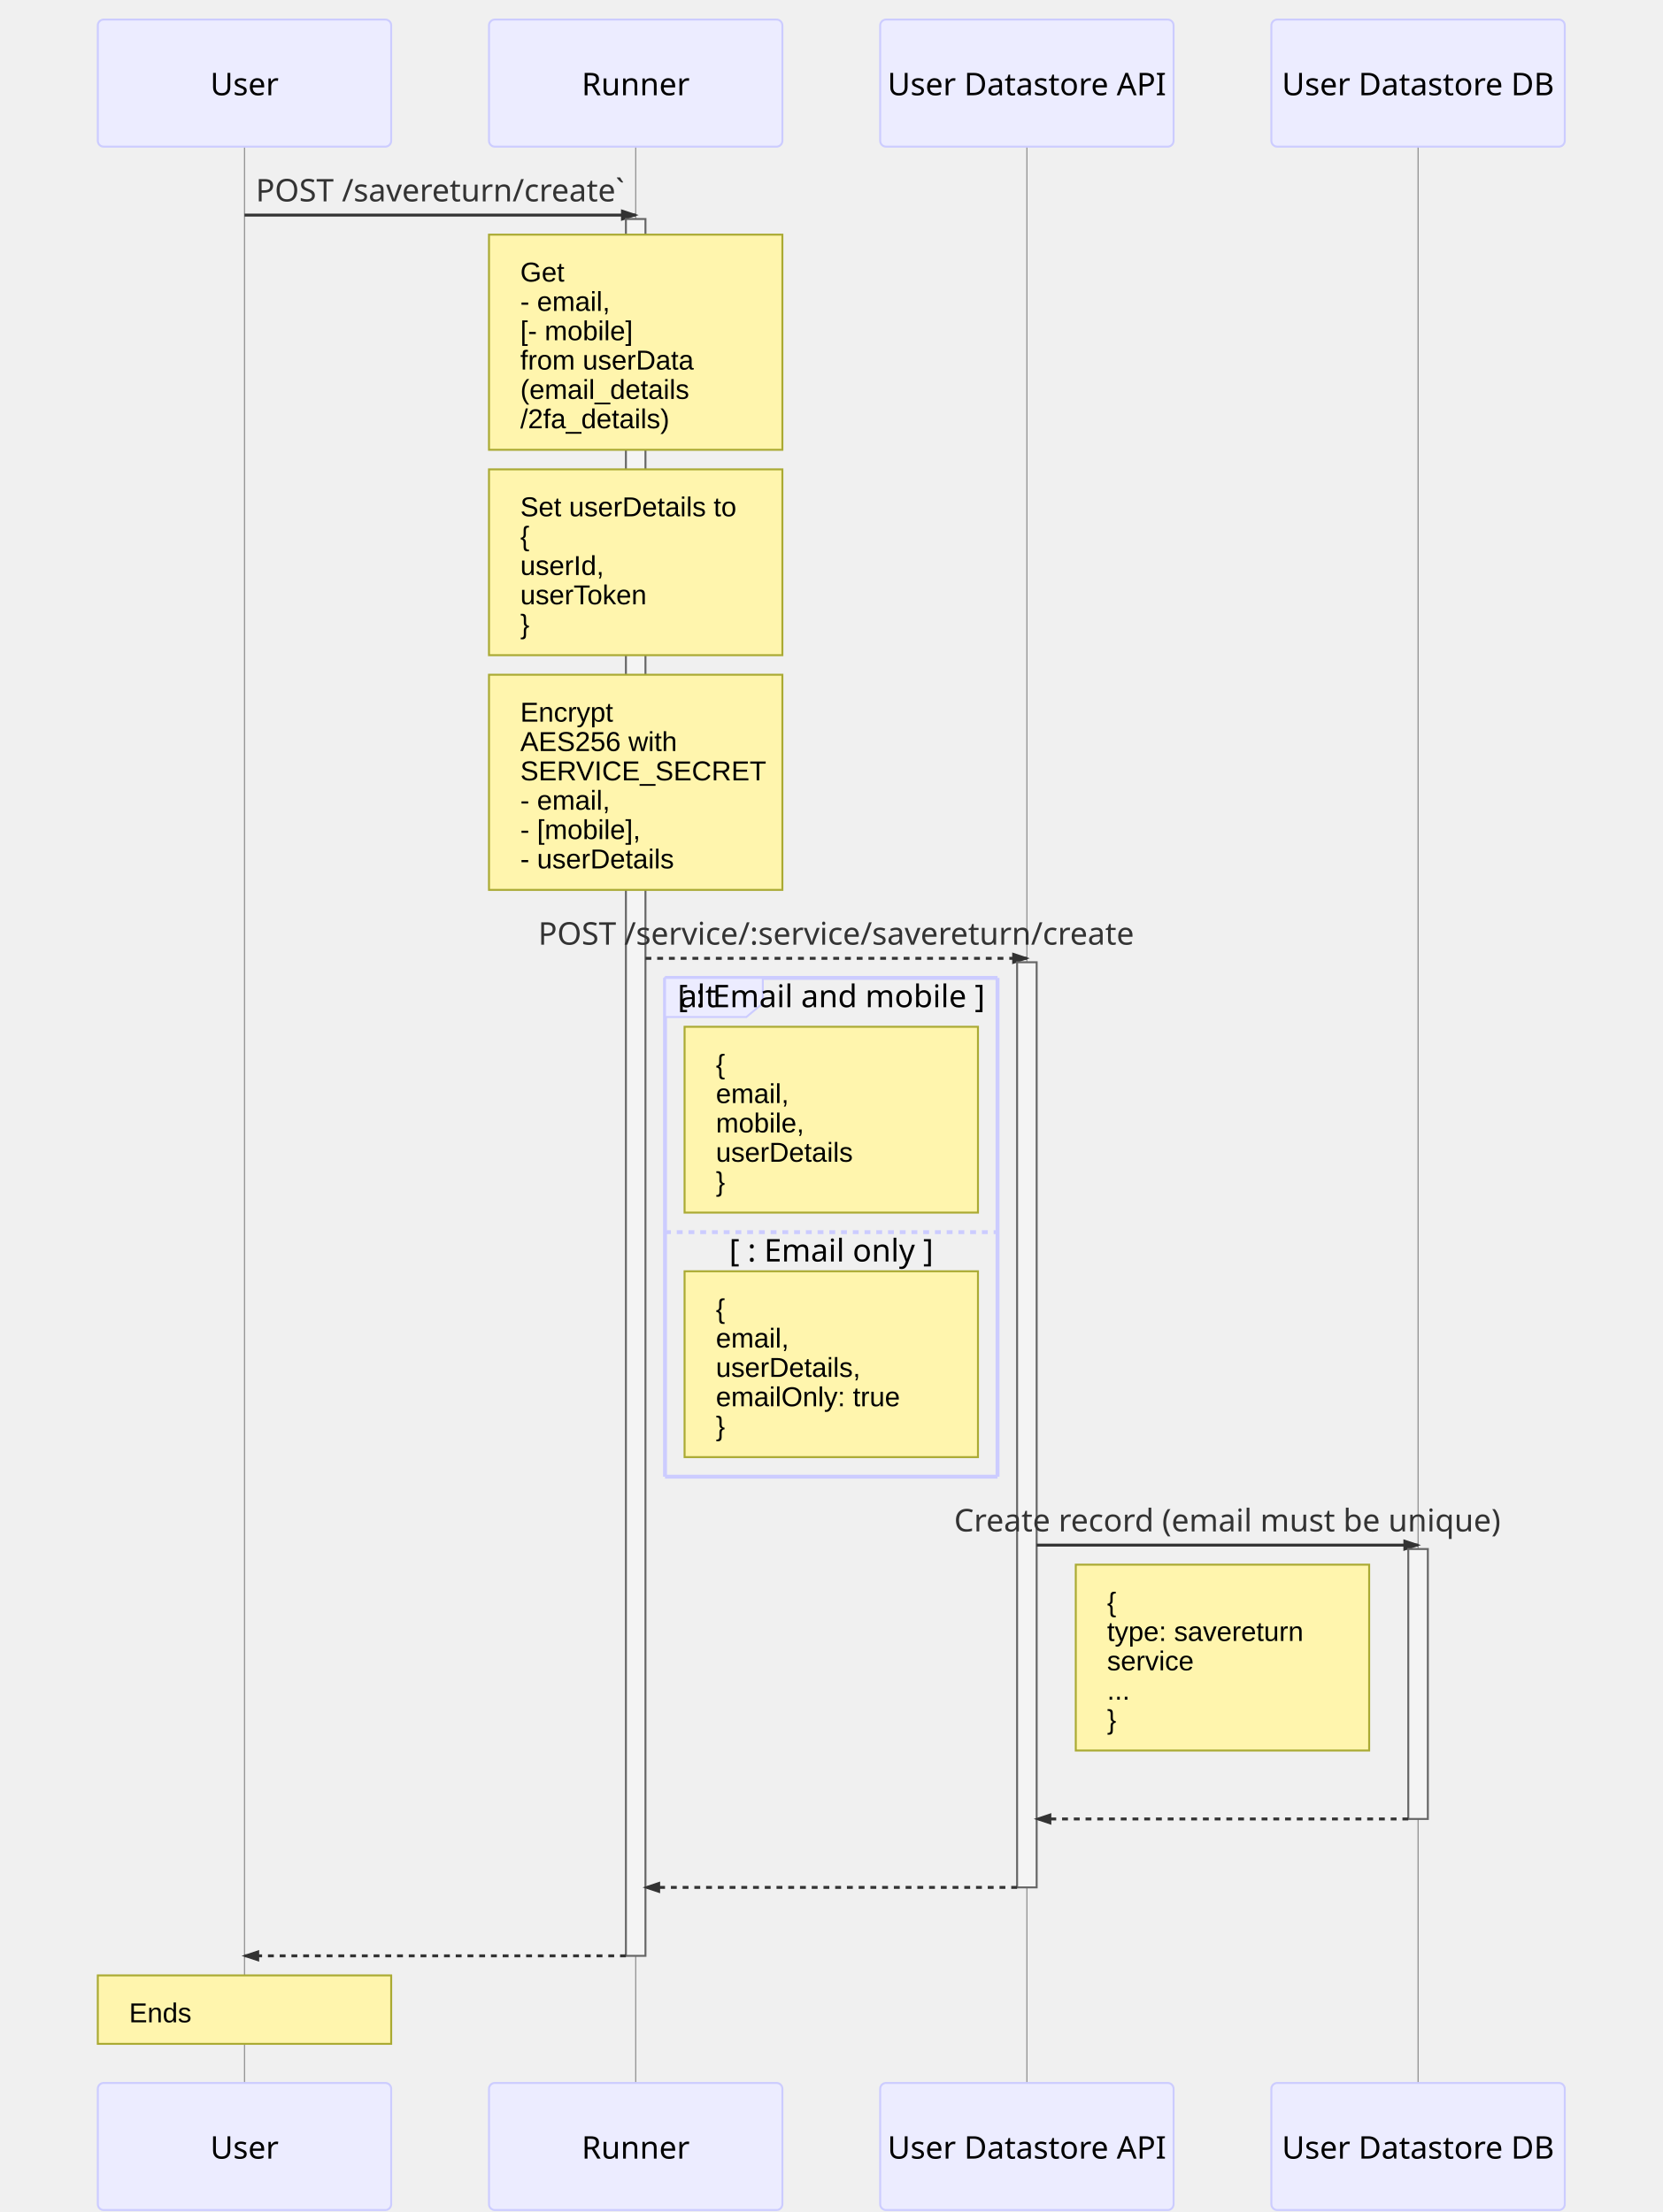
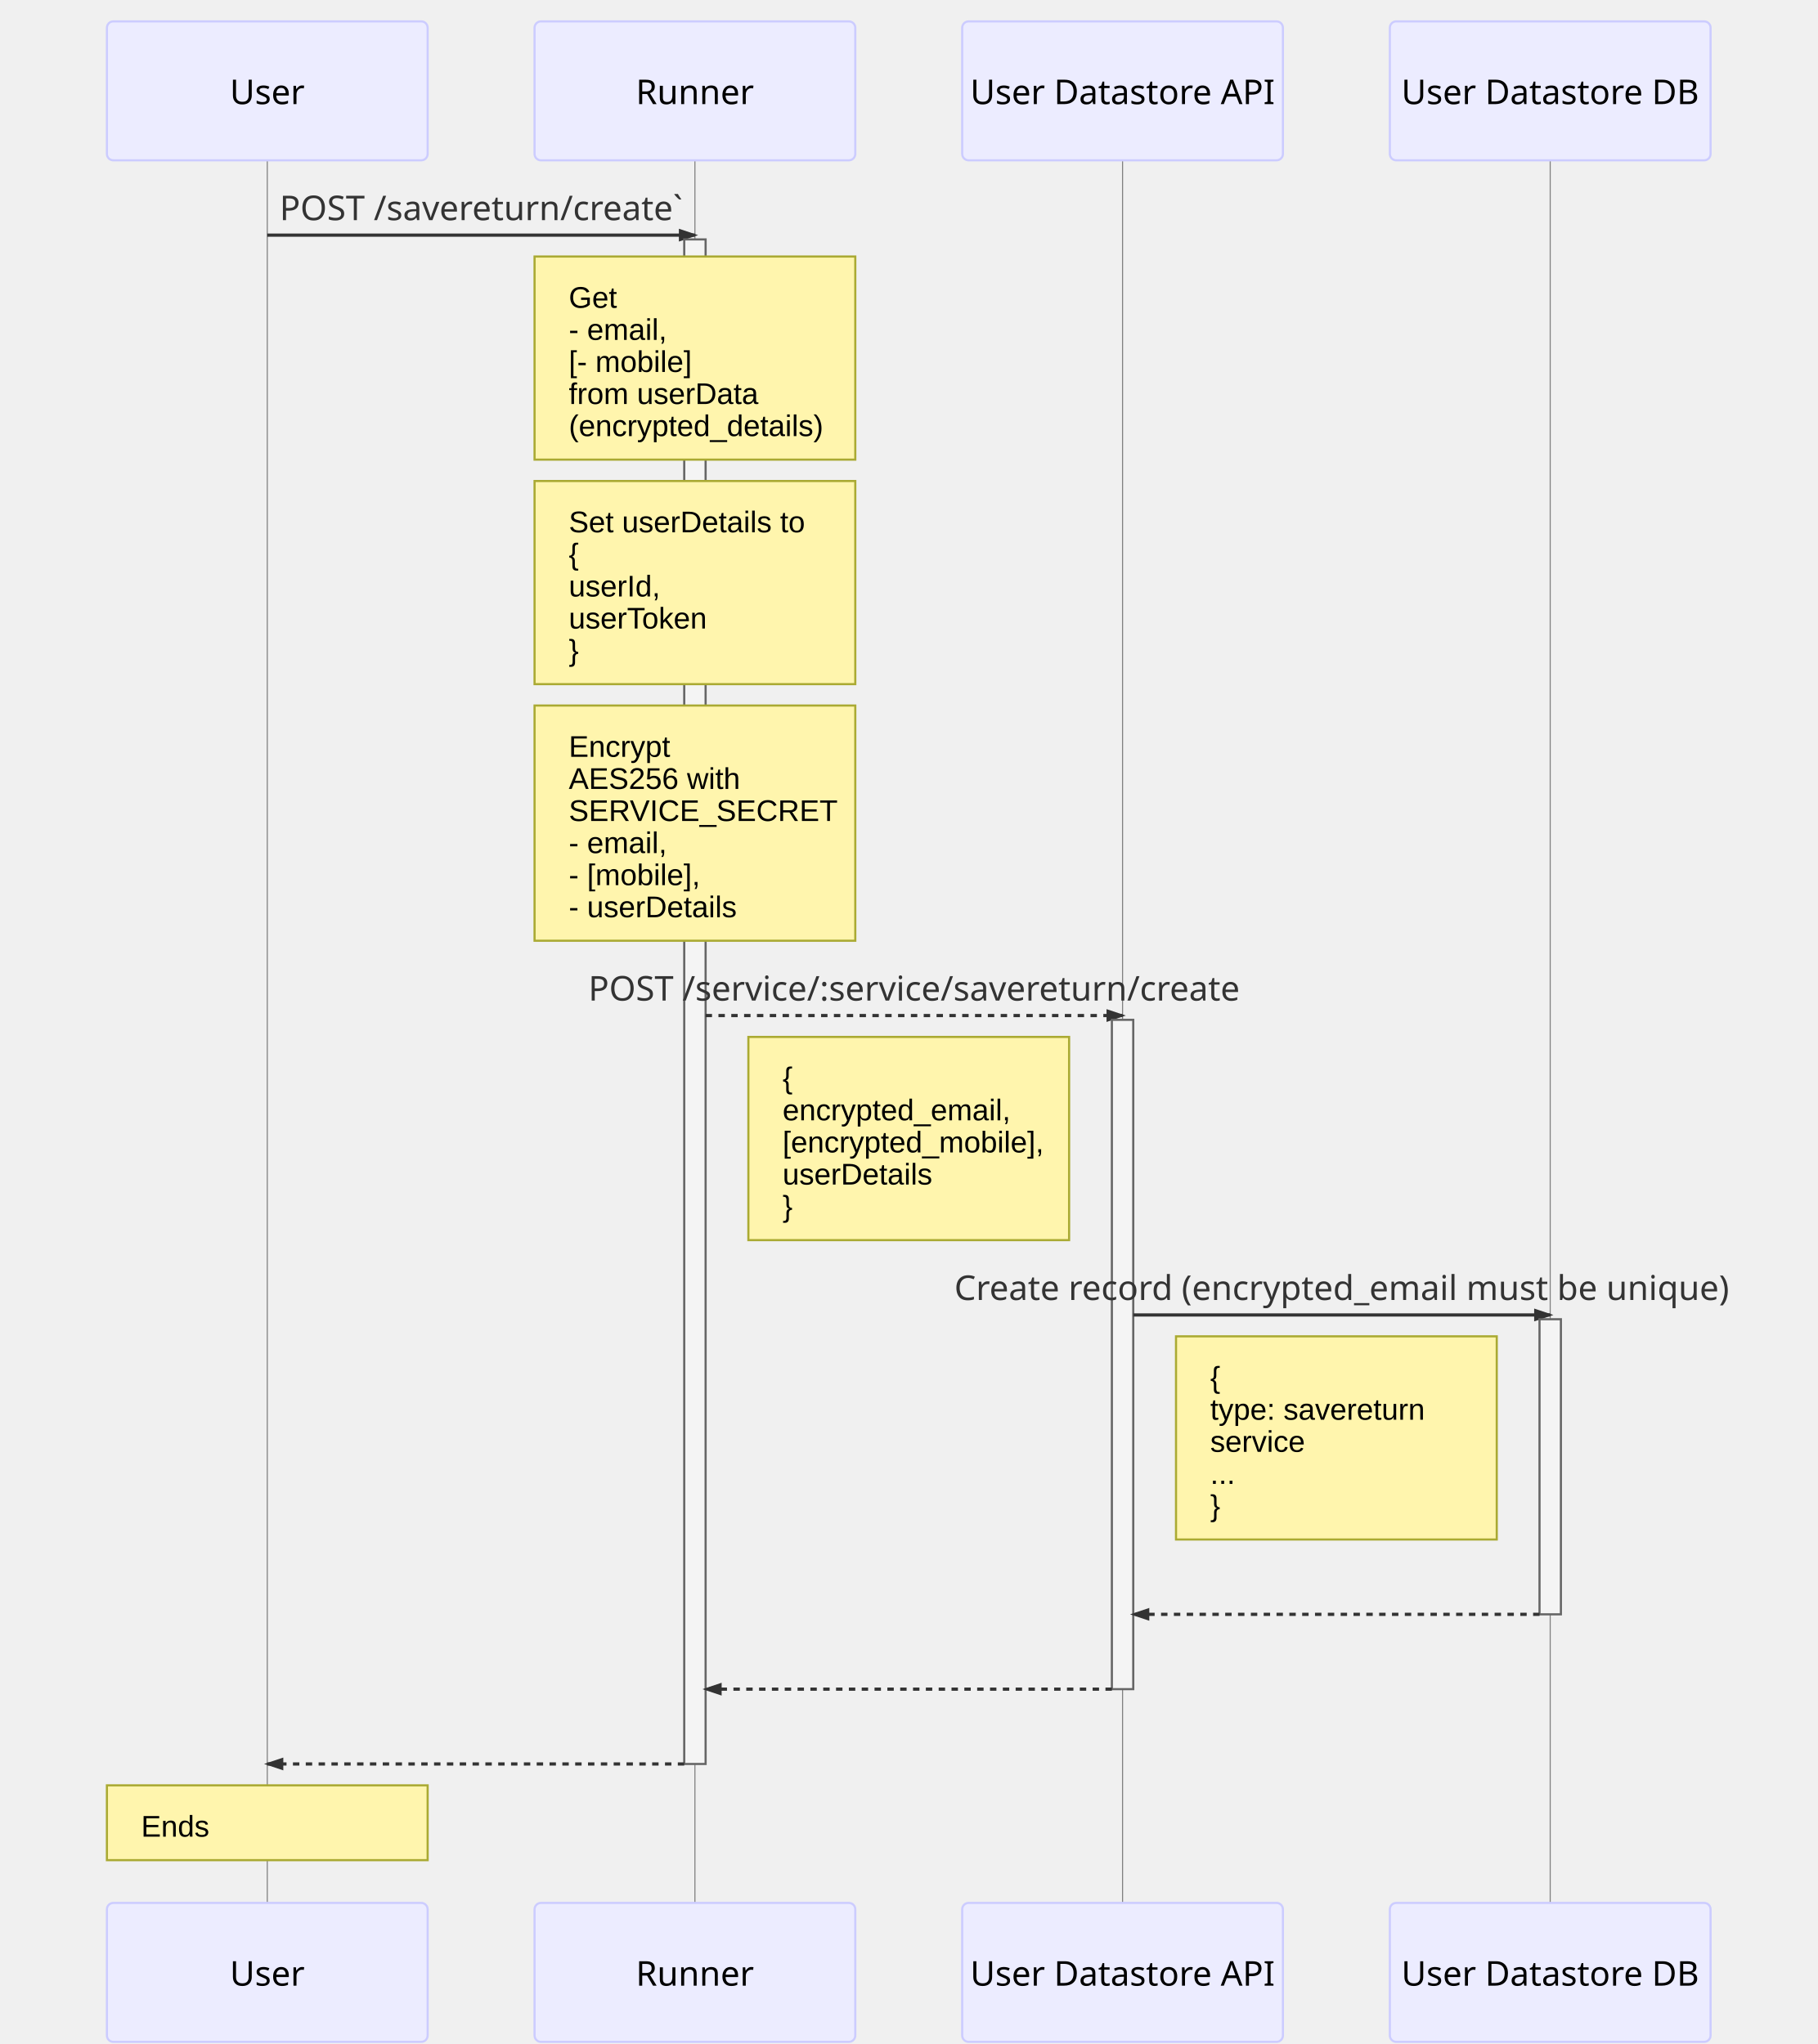
- <svg xmlns="http://www.w3.org/2000/svg" id="mermaid-1555601983516" width="100%" height="100%" style="max-width:850px;" viewBox="-50 -10 850 1131.219">
-   <style>#mermaid-1555601983516 .label{font-family:trebuchet ms,verdana,arial;color:#333}#mermaid-1555601983516 .node circle,#mermaid-1555601983516 .node ellipse,#mermaid-1555601983516 .node polygon,#mermaid-1555601983516 .node rect{fill:#ececff;stroke:#9370db;stroke-width:1px}#mermaid-1555601983516 .node.clickable{cursor:pointer}#mermaid-1555601983516 .arrowheadPath{fill:#333}#mermaid-1555601983516 .edgePath .path{stroke:#333;stroke-width:1.5px}#mermaid-1555601983516 .edgeLabel{background-color:#e8e8e8}#mermaid-1555601983516 .cluster rect{fill:#ffffde!important;stroke:#aa3!important;stroke-width:1px!important}#mermaid-1555601983516 .cluster text{fill:#333}#mermaid-1555601983516 div.mermaidTooltip{position:absolute;text-align:center;max-width:200px;padding:2px;font-family:trebuchet ms,verdana,arial;font-size:12px;background:#ffffde;border:1px solid #aa3;border-radius:2px;pointer-events:none;z-index:100}#mermaid-1555601983516 .actor{stroke:#ccf;fill:#ececff}#mermaid-1555601983516 text.actor{fill:#000;stroke:none}#mermaid-1555601983516 .actor-line{stroke:grey}#mermaid-1555601983516 .messageLine0{marker-end:"url(#arrowhead)"}#mermaid-1555601983516 .messageLine0,#mermaid-1555601983516 .messageLine1{stroke-width:1.5;stroke-dasharray:"2 2";stroke:#333}#mermaid-1555601983516 #arrowhead{fill:#333}#mermaid-1555601983516 #crosshead path{fill:#333!important;stroke:#333!important}#mermaid-1555601983516 .messageText{fill:#333;stroke:none}#mermaid-1555601983516 .labelBox{stroke:#ccf;fill:#ececff}#mermaid-1555601983516 .labelText,#mermaid-1555601983516 .loopText{fill:#000;stroke:none}#mermaid-1555601983516 .loopLine{stroke-width:2;stroke-dasharray:"2 2";marker-end:"url(#arrowhead)";stroke:#ccf}#mermaid-1555601983516 .note{stroke:#aa3;fill:#fff5ad}#mermaid-1555601983516 .noteText{fill:#000;stroke:none;font-family:trebuchet ms,verdana,arial;font-size:14px}#mermaid-1555601983516 .section{stroke:none;opacity:.2}#mermaid-1555601983516 .section0{fill:rgba(102,102,255,.49)}#mermaid-1555601983516 .section2{fill:#fff400}#mermaid-1555601983516 .section1,#mermaid-1555601983516 .section3{fill:#fff;opacity:.2}#mermaid-1555601983516 .sectionTitle0,#mermaid-1555601983516 .sectionTitle1,#mermaid-1555601983516 .sectionTitle2,#mermaid-1555601983516 .sectionTitle3{fill:#333}#mermaid-1555601983516 .sectionTitle{text-anchor:start;font-size:11px;text-height:14px}#mermaid-1555601983516 .grid .tick{stroke:#d3d3d3;opacity:.3;shape-rendering:crispEdges}#mermaid-1555601983516 .grid path{stroke-width:0}#mermaid-1555601983516 .today{fill:none;stroke:red;stroke-width:2px}#mermaid-1555601983516 .task{stroke-width:2}#mermaid-1555601983516 .taskText{text-anchor:middle;font-size:11px}#mermaid-1555601983516 .taskTextOutsideRight{fill:#000;text-anchor:start;font-size:11px}#mermaid-1555601983516 .taskTextOutsideLeft{fill:#000;text-anchor:end;font-size:11px}#mermaid-1555601983516 .taskText0,#mermaid-1555601983516 .taskText1,#mermaid-1555601983516 .taskText2,#mermaid-1555601983516 .taskText3{fill:#fff}#mermaid-1555601983516 .task0,#mermaid-1555601983516 .task1,#mermaid-1555601983516 .task2,#mermaid-1555601983516 .task3{fill:#8a90dd;stroke:#534fbc}#mermaid-1555601983516 .taskTextOutside0,#mermaid-1555601983516 .taskTextOutside1,#mermaid-1555601983516 .taskTextOutside2,#mermaid-1555601983516 .taskTextOutside3{fill:#000}#mermaid-1555601983516 .active0,#mermaid-1555601983516 .active1,#mermaid-1555601983516 .active2,#mermaid-1555601983516 .active3{fill:#bfc7ff;stroke:#534fbc}#mermaid-1555601983516 .activeText0,#mermaid-1555601983516 .activeText1,#mermaid-1555601983516 .activeText2,#mermaid-1555601983516 .activeText3{fill:#000!important}#mermaid-1555601983516 .done0,#mermaid-1555601983516 .done1,#mermaid-1555601983516 .done2,#mermaid-1555601983516 .done3{stroke:grey;fill:#d3d3d3;stroke-width:2}#mermaid-1555601983516 .doneText0,#mermaid-1555601983516 .doneText1,#mermaid-1555601983516 .doneText2,#mermaid-1555601983516 .doneText3{fill:#000!important}#mermaid-1555601983516 .crit0,#mermaid-1555601983516 .crit1,#mermaid-1555601983516 .crit2,#mermaid-1555601983516 .crit3{stroke:#f88;fill:red;stroke-width:2}#mermaid-1555601983516 .activeCrit0,#mermaid-1555601983516 .activeCrit1,#mermaid-1555601983516 .activeCrit2,#mermaid-1555601983516 .activeCrit3{stroke:#f88;fill:#bfc7ff;stroke-width:2}#mermaid-1555601983516 .doneCrit0,#mermaid-1555601983516 .doneCrit1,#mermaid-1555601983516 .doneCrit2,#mermaid-1555601983516 .doneCrit3{stroke:#f88;fill:#d3d3d3;stroke-width:2;cursor:pointer;shape-rendering:crispEdges}#mermaid-1555601983516 .activeCritText0,#mermaid-1555601983516 .activeCritText1,#mermaid-1555601983516 .activeCritText2,#mermaid-1555601983516 .activeCritText3,#mermaid-1555601983516 .doneCritText0,#mermaid-1555601983516 .doneCritText1,#mermaid-1555601983516 .doneCritText2,#mermaid-1555601983516 .doneCritText3{fill:#000!important}#mermaid-1555601983516 .titleText{text-anchor:middle;font-size:18px;fill:#000}#mermaid-1555601983516 g.classGroup text{fill:#9370db;stroke:none;font-family:trebuchet ms,verdana,arial;font-size:10px}#mermaid-1555601983516 g.classGroup rect{fill:#ececff;stroke:#9370db}#mermaid-1555601983516 g.classGroup line{stroke:#9370db;stroke-width:1}#mermaid-1555601983516 .classLabel .box{stroke:none;stroke-width:0;fill:#ececff;opacity:.5}#mermaid-1555601983516 .classLabel .label{fill:#9370db;font-size:10px}#mermaid-1555601983516 .relation{stroke:#9370db;stroke-width:1;fill:none}#mermaid-1555601983516 #compositionEnd,#mermaid-1555601983516 #compositionStart{fill:#9370db;stroke:#9370db;stroke-width:1}#mermaid-1555601983516 #aggregationEnd,#mermaid-1555601983516 #aggregationStart{fill:#ececff;stroke:#9370db;stroke-width:1}#mermaid-1555601983516 #dependencyEnd,#mermaid-1555601983516 #dependencyStart,#mermaid-1555601983516 #extensionEnd,#mermaid-1555601983516 #extensionStart{fill:#9370db;stroke:#9370db;stroke-width:1}#mermaid-1555601983516 .branch-label,#mermaid-1555601983516 .commit-id,#mermaid-1555601983516 .commit-msg{fill:#d3d3d3;color:#d3d3d3}</style>
-   <style>#mermaid-1555601983516 {
+ <svg xmlns="http://www.w3.org/2000/svg" id="mermaid-1557232619707" width="100%" height="100%" style="max-width:850px;" viewBox="-50 -10 850 956.188">
+   <style>#mermaid-1557232619707 .label{font-family:trebuchet ms,verdana,arial;color:#333}#mermaid-1557232619707 .node circle,#mermaid-1557232619707 .node ellipse,#mermaid-1557232619707 .node polygon,#mermaid-1557232619707 .node rect{fill:#ececff;stroke:#9370db;stroke-width:1px}#mermaid-1557232619707 .node.clickable{cursor:pointer}#mermaid-1557232619707 .arrowheadPath{fill:#333}#mermaid-1557232619707 .edgePath .path{stroke:#333;stroke-width:1.5px}#mermaid-1557232619707 .edgeLabel{background-color:#e8e8e8}#mermaid-1557232619707 .cluster rect{fill:#ffffde!important;stroke:#aa3!important;stroke-width:1px!important}#mermaid-1557232619707 .cluster text{fill:#333}#mermaid-1557232619707 div.mermaidTooltip{position:absolute;text-align:center;max-width:200px;padding:2px;font-family:trebuchet ms,verdana,arial;font-size:12px;background:#ffffde;border:1px solid #aa3;border-radius:2px;pointer-events:none;z-index:100}#mermaid-1557232619707 .actor{stroke:#ccf;fill:#ececff}#mermaid-1557232619707 text.actor{fill:#000;stroke:none}#mermaid-1557232619707 .actor-line{stroke:grey}#mermaid-1557232619707 .messageLine0{marker-end:"url(#arrowhead)"}#mermaid-1557232619707 .messageLine0,#mermaid-1557232619707 .messageLine1{stroke-width:1.5;stroke-dasharray:"2 2";stroke:#333}#mermaid-1557232619707 #arrowhead{fill:#333}#mermaid-1557232619707 #crosshead path{fill:#333!important;stroke:#333!important}#mermaid-1557232619707 .messageText{fill:#333;stroke:none}#mermaid-1557232619707 .labelBox{stroke:#ccf;fill:#ececff}#mermaid-1557232619707 .labelText,#mermaid-1557232619707 .loopText{fill:#000;stroke:none}#mermaid-1557232619707 .loopLine{stroke-width:2;stroke-dasharray:"2 2";marker-end:"url(#arrowhead)";stroke:#ccf}#mermaid-1557232619707 .note{stroke:#aa3;fill:#fff5ad}#mermaid-1557232619707 .noteText{fill:#000;stroke:none;font-family:trebuchet ms,verdana,arial;font-size:14px}#mermaid-1557232619707 .section{stroke:none;opacity:.2}#mermaid-1557232619707 .section0{fill:rgba(102,102,255,.49)}#mermaid-1557232619707 .section2{fill:#fff400}#mermaid-1557232619707 .section1,#mermaid-1557232619707 .section3{fill:#fff;opacity:.2}#mermaid-1557232619707 .sectionTitle0,#mermaid-1557232619707 .sectionTitle1,#mermaid-1557232619707 .sectionTitle2,#mermaid-1557232619707 .sectionTitle3{fill:#333}#mermaid-1557232619707 .sectionTitle{text-anchor:start;font-size:11px;text-height:14px}#mermaid-1557232619707 .grid .tick{stroke:#d3d3d3;opacity:.3;shape-rendering:crispEdges}#mermaid-1557232619707 .grid path{stroke-width:0}#mermaid-1557232619707 .today{fill:none;stroke:red;stroke-width:2px}#mermaid-1557232619707 .task{stroke-width:2}#mermaid-1557232619707 .taskText{text-anchor:middle;font-size:11px}#mermaid-1557232619707 .taskTextOutsideRight{fill:#000;text-anchor:start;font-size:11px}#mermaid-1557232619707 .taskTextOutsideLeft{fill:#000;text-anchor:end;font-size:11px}#mermaid-1557232619707 .taskText0,#mermaid-1557232619707 .taskText1,#mermaid-1557232619707 .taskText2,#mermaid-1557232619707 .taskText3{fill:#fff}#mermaid-1557232619707 .task0,#mermaid-1557232619707 .task1,#mermaid-1557232619707 .task2,#mermaid-1557232619707 .task3{fill:#8a90dd;stroke:#534fbc}#mermaid-1557232619707 .taskTextOutside0,#mermaid-1557232619707 .taskTextOutside1,#mermaid-1557232619707 .taskTextOutside2,#mermaid-1557232619707 .taskTextOutside3{fill:#000}#mermaid-1557232619707 .active0,#mermaid-1557232619707 .active1,#mermaid-1557232619707 .active2,#mermaid-1557232619707 .active3{fill:#bfc7ff;stroke:#534fbc}#mermaid-1557232619707 .activeText0,#mermaid-1557232619707 .activeText1,#mermaid-1557232619707 .activeText2,#mermaid-1557232619707 .activeText3{fill:#000!important}#mermaid-1557232619707 .done0,#mermaid-1557232619707 .done1,#mermaid-1557232619707 .done2,#mermaid-1557232619707 .done3{stroke:grey;fill:#d3d3d3;stroke-width:2}#mermaid-1557232619707 .doneText0,#mermaid-1557232619707 .doneText1,#mermaid-1557232619707 .doneText2,#mermaid-1557232619707 .doneText3{fill:#000!important}#mermaid-1557232619707 .crit0,#mermaid-1557232619707 .crit1,#mermaid-1557232619707 .crit2,#mermaid-1557232619707 .crit3{stroke:#f88;fill:red;stroke-width:2}#mermaid-1557232619707 .activeCrit0,#mermaid-1557232619707 .activeCrit1,#mermaid-1557232619707 .activeCrit2,#mermaid-1557232619707 .activeCrit3{stroke:#f88;fill:#bfc7ff;stroke-width:2}#mermaid-1557232619707 .doneCrit0,#mermaid-1557232619707 .doneCrit1,#mermaid-1557232619707 .doneCrit2,#mermaid-1557232619707 .doneCrit3{stroke:#f88;fill:#d3d3d3;stroke-width:2;cursor:pointer;shape-rendering:crispEdges}#mermaid-1557232619707 .activeCritText0,#mermaid-1557232619707 .activeCritText1,#mermaid-1557232619707 .activeCritText2,#mermaid-1557232619707 .activeCritText3,#mermaid-1557232619707 .doneCritText0,#mermaid-1557232619707 .doneCritText1,#mermaid-1557232619707 .doneCritText2,#mermaid-1557232619707 .doneCritText3{fill:#000!important}#mermaid-1557232619707 .titleText{text-anchor:middle;font-size:18px;fill:#000}#mermaid-1557232619707 g.classGroup text{fill:#9370db;stroke:none;font-family:trebuchet ms,verdana,arial;font-size:10px}#mermaid-1557232619707 g.classGroup rect{fill:#ececff;stroke:#9370db}#mermaid-1557232619707 g.classGroup line{stroke:#9370db;stroke-width:1}#mermaid-1557232619707 .classLabel .box{stroke:none;stroke-width:0;fill:#ececff;opacity:.5}#mermaid-1557232619707 .classLabel .label{fill:#9370db;font-size:10px}#mermaid-1557232619707 .relation{stroke:#9370db;stroke-width:1;fill:none}#mermaid-1557232619707 #compositionEnd,#mermaid-1557232619707 #compositionStart{fill:#9370db;stroke:#9370db;stroke-width:1}#mermaid-1557232619707 #aggregationEnd,#mermaid-1557232619707 #aggregationStart{fill:#ececff;stroke:#9370db;stroke-width:1}#mermaid-1557232619707 #dependencyEnd,#mermaid-1557232619707 #dependencyStart,#mermaid-1557232619707 #extensionEnd,#mermaid-1557232619707 #extensionStart{fill:#9370db;stroke:#9370db;stroke-width:1}#mermaid-1557232619707 .branch-label,#mermaid-1557232619707 .commit-id,#mermaid-1557232619707 .commit-msg{fill:#d3d3d3;color:#d3d3d3}</style>
+   <style>#mermaid-1557232619707 {
    color: rgb(0, 0, 0);
    font: normal normal 400 normal 16px / normal nta;
  }</style>
  <defs>
    <style type="text/css">
  [object Promise]
  </style>
  </defs>
  <g />
  <g>
-     <line id="actor0" x1="75" y1="5" x2="75" y2="1120.219" class="actor-line" stroke-width="0.5px" stroke="#999" />
+     <line id="actor0" x1="75" y1="5" x2="75" y2="945.188" class="actor-line" stroke-width="0.5px" stroke="#999" />
    <rect x="0" y="0" fill="#eaeaea" stroke="#666" width="150" height="65" rx="3" ry="3" class="actor" />
    <text x="75" y="32.5" dominant-baseline="central" alignment-baseline="central" class="actor" style="text-anchor: middle;">
      <tspan x="75" dy="0">User</tspan>
    </text>
  </g>
  <g>
-     <line id="actor1" x1="275" y1="5" x2="275" y2="1120.219" class="actor-line" stroke-width="0.5px" stroke="#999" />
+     <line id="actor1" x1="275" y1="5" x2="275" y2="945.188" class="actor-line" stroke-width="0.5px" stroke="#999" />
    <rect x="200" y="0" fill="#eaeaea" stroke="#666" width="150" height="65" rx="3" ry="3" class="actor" />
    <text x="275" y="32.5" dominant-baseline="central" alignment-baseline="central" class="actor" style="text-anchor: middle;">
      <tspan x="275" dy="0">Runner</tspan>
    </text>
  </g>
  <g>
-     <line id="actor2" x1="475" y1="5" x2="475" y2="1120.219" class="actor-line" stroke-width="0.5px" stroke="#999" />
+     <line id="actor2" x1="475" y1="5" x2="475" y2="945.188" class="actor-line" stroke-width="0.5px" stroke="#999" />
    <rect x="400" y="0" fill="#eaeaea" stroke="#666" width="150" height="65" rx="3" ry="3" class="actor" />
    <text x="475" y="32.5" dominant-baseline="central" alignment-baseline="central" class="actor" style="text-anchor: middle;">
      <tspan x="475" dy="0">User Datastore API</tspan>
    </text>
  </g>
  <g>
-     <line id="actor3" x1="675" y1="5" x2="675" y2="1120.219" class="actor-line" stroke-width="0.5px" stroke="#999" />
+     <line id="actor3" x1="675" y1="5" x2="675" y2="945.188" class="actor-line" stroke-width="0.5px" stroke="#999" />
    <rect x="600" y="0" fill="#eaeaea" stroke="#666" width="150" height="65" rx="3" ry="3" class="actor" />
    <text x="675" y="32.5" dominant-baseline="central" alignment-baseline="central" class="actor" style="text-anchor: middle;">
      <tspan x="675" dy="0">User Datastore DB</tspan>
    </text>
  </g>
  <defs>
    <marker id="arrowhead" refX="5" refY="2" markerWidth="6" markerHeight="4" orient="auto">
      <path d="M 0,0 V 4 L6,2 Z" />
    </marker>
  </defs>
  <defs>
    <marker id="crosshead" markerWidth="15" markerHeight="8" orient="auto" refX="16" refY="4">
      <path fill="black" stroke="#000000" stroke-width="1px" d="M 9,2 V 6 L16,4 Z" style="stroke-dasharray: 0, 0;" />
      <path fill="none" stroke="#000000" stroke-width="1px" d="M 0,1 L 6,7 M 6,1 L 0,7" style="stroke-dasharray: 0, 0;" />
    </marker>
  </defs>
  <g>
    <text x="175" y="93" class="messageText" style="text-anchor: middle;">POST /savereturn/create`</text>
    <line x1="75" y1="100" x2="275" y2="100" class="messageLine0" stroke-width="2" stroke="black" marker-end="url(#arrowhead)" style="fill: none;" />
  </g>
  <g>
-     <rect x="270" y="102" fill="#f4f4f4" stroke="#666" width="10" height="888.219" rx="0" ry="0" />
-   </g>
-   <g>
-     <rect x="200" y="110" fill="#EDF2AE" stroke="#666" width="150" height="110.031" rx="0" ry="0" class="note" />
+     <rect x="270" y="102" fill="#f4f4f4" stroke="#666" width="10" height="713.188" rx="0" ry="0" />
+   </g>
+   <g>
+     <rect x="200" y="110" fill="#EDF2AE" stroke="#666" width="150" height="95.016" rx="0" ry="0" class="note" />
    <text x="196" y="134" fill="black" class="noteText">
      <tspan x="216" fill="black">Get</tspan>
    </text>
    <text x="196" y="149" fill="black" class="noteText">
      <tspan x="216" fill="black">- email,</tspan>
    </text>
    <text x="196" y="164" fill="black" class="noteText">
      <tspan x="216" fill="black">[- mobile]</tspan>
    </text>
    <text x="196" y="179" fill="black" class="noteText">
      <tspan x="216" fill="black">from userData</tspan>
    </text>
    <text x="196" y="194" fill="black" class="noteText">
-       <tspan x="216" fill="black">(email_details</tspan>
-     </text>
-     <text x="196" y="209.016" fill="black" class="noteText">
-       <tspan x="216" fill="black">/2fa_details)</tspan>
-     </text>
-   </g>
-   <g>
-     <rect x="200" y="230.031" fill="#EDF2AE" stroke="#666" width="150" height="95.031" rx="0" ry="0" class="note" />
-     <text x="196" y="254.031" fill="black" class="noteText">
+       <tspan x="216" fill="black">(encrypted_details)</tspan>
+     </text>
+   </g>
+   <g>
+     <rect x="200" y="215.016" fill="#EDF2AE" stroke="#666" width="150" height="95.031" rx="0" ry="0" class="note" />
+     <text x="196" y="239.016" fill="black" class="noteText">
      <tspan x="216" fill="black">Set userDetails to</tspan>
    </text>
+     <text x="196" y="254.016" fill="black" class="noteText">
+       <tspan x="216" fill="black">{</tspan>
+     </text>
    <text x="196" y="269.031" fill="black" class="noteText">
-       <tspan x="216" fill="black">{</tspan>
-     </text>
-     <text x="196" y="284.047" fill="black" class="noteText">
      <tspan x="216" fill="black">userId,</tspan>
    </text>
-     <text x="196" y="299.047" fill="black" class="noteText">
+     <text x="196" y="284.031" fill="black" class="noteText">
      <tspan x="216" fill="black">userToken</tspan>
    </text>
-     <text x="196" y="314.047" fill="black" class="noteText">
+     <text x="196" y="299.031" fill="black" class="noteText">
      <tspan x="216" fill="black">}</tspan>
    </text>
  </g>
  <g>
-     <rect x="200" y="335.062" fill="#EDF2AE" stroke="#666" width="150" height="110.031" rx="0" ry="0" class="note" />
+     <rect x="200" y="320.047" fill="#EDF2AE" stroke="#666" width="150" height="110.031" rx="0" ry="0" class="note" />
+     <text x="196" y="344.047" fill="black" class="noteText">
+       <tspan x="216" fill="black">Encrypt </tspan>
+     </text>
    <text x="196" y="359.062" fill="black" class="noteText">
-       <tspan x="216" fill="black">Encrypt </tspan>
-     </text>
-     <text x="196" y="374.078" fill="black" class="noteText">
      <tspan x="216" fill="black">AES256 with </tspan>
    </text>
+     <text x="196" y="374.062" fill="black" class="noteText">
+       <tspan x="216" fill="black">SERVICE_SECRET </tspan>
+     </text>
    <text x="196" y="389.078" fill="black" class="noteText">
-       <tspan x="216" fill="black">SERVICE_SECRET </tspan>
-     </text>
-     <text x="196" y="404.094" fill="black" class="noteText">
      <tspan x="216" fill="black">- email, </tspan>
    </text>
-     <text x="196" y="419.094" fill="black" class="noteText">
+     <text x="196" y="404.078" fill="black" class="noteText">
      <tspan x="216" fill="black">- [mobile], </tspan>
    </text>
-     <text x="196" y="434.094" fill="black" class="noteText">
+     <text x="196" y="419.078" fill="black" class="noteText">
      <tspan x="216" fill="black">- userDetails</tspan>
    </text>
  </g>
  <g>
-     <text x="377.5" y="473.094" class="messageText" style="text-anchor: middle;">POST /service/:service/savereturn/create</text>
-     <line x1="280" y1="480.094" x2="475" y2="480.094" class="messageLine1" stroke-width="2" stroke="black" marker-end="url(#arrowhead)" style="stroke-dasharray: 3, 3; fill: none;" />
-   </g>
-   <g>
-     <rect x="470" y="482.094" fill="#f4f4f4" stroke="#666" width="10" height="473.125" rx="0" ry="0" />
-   </g>
-   <g>
-     <rect x="300" y="515.094" fill="#EDF2AE" stroke="#666" width="150" height="95.031" rx="0" ry="0" class="note" />
-     <text x="296" y="539.094" fill="black" class="noteText">
+     <text x="377.5" y="458.078" class="messageText" style="text-anchor: middle;">POST /service/:service/savereturn/create</text>
+     <line x1="280" y1="465.078" x2="475" y2="465.078" class="messageLine1" stroke-width="2" stroke="black" marker-end="url(#arrowhead)" style="stroke-dasharray: 3, 3; fill: none;" />
+   </g>
+   <g>
+     <rect x="470" y="467.078" fill="#f4f4f4" stroke="#666" width="10" height="313.109" rx="0" ry="0" />
+   </g>
+   <g>
+     <rect x="300" y="475.078" fill="#EDF2AE" stroke="#666" width="150" height="95.062" rx="0" ry="0" class="note" />
+     <text x="296" y="499.078" fill="black" class="noteText">
      <tspan x="316" fill="black">{</tspan>
    </text>
-     <text x="296" y="554.109" fill="black" class="noteText">
-       <tspan x="316" fill="black">email,</tspan>
-     </text>
-     <text x="296" y="569.109" fill="black" class="noteText">
-       <tspan x="316" fill="black">mobile, </tspan>
-     </text>
-     <text x="296" y="584.109" fill="black" class="noteText">
+     <text x="296" y="514.094" fill="black" class="noteText">
+       <tspan x="316" fill="black">encrypted_email,</tspan>
+     </text>
+     <text x="296" y="529.109" fill="black" class="noteText">
+       <tspan x="316" fill="black">[encrypted_mobile], </tspan>
+     </text>
+     <text x="296" y="544.125" fill="black" class="noteText">
      <tspan x="316" fill="black">userDetails</tspan>
    </text>
-     <text x="296" y="599.109" fill="black" class="noteText">
+     <text x="296" y="559.125" fill="black" class="noteText">
      <tspan x="316" fill="black">}</tspan>
    </text>
  </g>
  <g>
-     <rect x="300" y="640.125" fill="#EDF2AE" stroke="#666" width="150" height="95.047" rx="0" ry="0" class="note" />
-     <text x="296" y="664.125" fill="black" class="noteText">
-       <tspan x="316" fill="black">{</tspan>
-     </text>
-     <text x="296" y="679.141" fill="black" class="noteText">
-       <tspan x="316" fill="black">email,</tspan>
-     </text>
-     <text x="296" y="694.141" fill="black" class="noteText">
-       <tspan x="316" fill="black">userDetails, </tspan>
-     </text>
-     <text x="296" y="709.141" fill="black" class="noteText">
-       <tspan x="316" fill="black">emailOnly: true</tspan>
-     </text>
-     <text x="296" y="724.156" fill="black" class="noteText">
-       <tspan x="316" fill="black">}</tspan>
-     </text>
-   </g>
-   <g>
-     <line x1="290" y1="490.094" x2="460" y2="490.094" class="loopLine" />
-     <line x1="460" y1="490.094" x2="460" y2="745.172" class="loopLine" />
-     <line x1="290" y1="745.172" x2="460" y2="745.172" class="loopLine" />
-     <line x1="290" y1="490.094" x2="290" y2="745.172" class="loopLine" />
-     <line x1="290" y1="620.125" x2="460" y2="620.125" class="loopLine" style="stroke-dasharray: 3, 3;" />
-     <polygon points="290,490.094 340,490.094 340,503.094 331.6,510.094 290,510.094" class="labelBox" />
-     <text x="297.5" y="505.094" fill="black" class="labelText">
-       <tspan x="297.5" fill="black">alt</tspan>
-     </text>
-     <text x="375" y="505.094" fill="black" class="loopText" style="text-anchor: middle;">
-       <tspan x="375" fill="black">[ : Email and mobile ]</tspan>
-     </text>
-     <text x="375" y="635.125" fill="black" class="loopText" style="text-anchor: middle;">
-       <tspan x="375" fill="black">[ : Email only ]</tspan>
-     </text>
-   </g>
-   <g>
-     <text x="577.5" y="773.172" class="messageText" style="text-anchor: middle;">Create record (email must be unique)</text>
-     <line x1="480" y1="780.172" x2="675" y2="780.172" class="messageLine0" stroke-width="2" stroke="black" marker-end="url(#arrowhead)" style="fill: none;" />
-   </g>
-   <g>
-     <rect x="670" y="782.172" fill="#f4f4f4" stroke="#666" width="10" height="138.047" rx="0" ry="0" />
-   </g>
-   <g>
-     <rect x="500" y="790.172" fill="#EDF2AE" stroke="#666" width="150" height="95.047" rx="0" ry="0" class="note" />
-     <text x="496" y="814.172" fill="black" class="noteText">
+     <text x="577.5" y="598.141" class="messageText" style="text-anchor: middle;">Create record (encrypted_email must be unique)</text>
+     <line x1="480" y1="605.141" x2="675" y2="605.141" class="messageLine0" stroke-width="2" stroke="black" marker-end="url(#arrowhead)" style="fill: none;" />
+   </g>
+   <g>
+     <rect x="670" y="607.141" fill="#f4f4f4" stroke="#666" width="10" height="138.047" rx="0" ry="0" />
+   </g>
+   <g>
+     <rect x="500" y="615.141" fill="#EDF2AE" stroke="#666" width="150" height="95.047" rx="0" ry="0" class="note" />
+     <text x="496" y="639.141" fill="black" class="noteText">
      <tspan x="516" fill="black">{</tspan>
    </text>
-     <text x="496" y="829.188" fill="black" class="noteText">
+     <text x="496" y="654.156" fill="black" class="noteText">
      <tspan x="516" fill="black">type: savereturn</tspan>
    </text>
-     <text x="496" y="844.203" fill="black" class="noteText">
+     <text x="496" y="669.172" fill="black" class="noteText">
      <tspan x="516" fill="black">service</tspan>
    </text>
-     <text x="496" y="859.203" fill="black" class="noteText">
+     <text x="496" y="684.172" fill="black" class="noteText">
      <tspan x="516" fill="black">...</tspan>
    </text>
-     <text x="496" y="874.203" fill="black" class="noteText">
+     <text x="496" y="699.172" fill="black" class="noteText">
      <tspan x="516" fill="black">}</tspan>
    </text>
  </g>
  <g>
-     <text x="575" y="913.219" class="messageText" style="text-anchor: middle;" />
-     <line x1="670" y1="920.219" x2="480" y2="920.219" class="messageLine1" stroke-width="2" stroke="black" marker-end="url(#arrowhead)" style="stroke-dasharray: 3, 3; fill: none;" />
-   </g>
-   <g>
-     <text x="375" y="948.219" class="messageText" style="text-anchor: middle;" />
-     <line x1="470" y1="955.219" x2="280" y2="955.219" class="messageLine1" stroke-width="2" stroke="black" marker-end="url(#arrowhead)" style="stroke-dasharray: 3, 3; fill: none;" />
-   </g>
-   <g>
-     <text x="172.5" y="983.219" class="messageText" style="text-anchor: middle;" />
-     <line x1="270" y1="990.219" x2="75" y2="990.219" class="messageLine1" stroke-width="2" stroke="black" marker-end="url(#arrowhead)" style="stroke-dasharray: 3, 3; fill: none;" />
-   </g>
-   <g>
-     <rect x="0" y="1000.219" fill="#EDF2AE" stroke="#666" width="150" height="35" rx="0" ry="0" class="note" />
-     <text x="-4" y="1024.219" fill="black" class="noteText">
+     <text x="575" y="738.188" class="messageText" style="text-anchor: middle;" />
+     <line x1="670" y1="745.188" x2="480" y2="745.188" class="messageLine1" stroke-width="2" stroke="black" marker-end="url(#arrowhead)" style="stroke-dasharray: 3, 3; fill: none;" />
+   </g>
+   <g>
+     <text x="375" y="773.188" class="messageText" style="text-anchor: middle;" />
+     <line x1="470" y1="780.188" x2="280" y2="780.188" class="messageLine1" stroke-width="2" stroke="black" marker-end="url(#arrowhead)" style="stroke-dasharray: 3, 3; fill: none;" />
+   </g>
+   <g>
+     <text x="172.5" y="808.188" class="messageText" style="text-anchor: middle;" />
+     <line x1="270" y1="815.188" x2="75" y2="815.188" class="messageLine1" stroke-width="2" stroke="black" marker-end="url(#arrowhead)" style="stroke-dasharray: 3, 3; fill: none;" />
+   </g>
+   <g>
+     <rect x="0" y="825.188" fill="#EDF2AE" stroke="#666" width="150" height="35" rx="0" ry="0" class="note" />
+     <text x="-4" y="849.188" fill="black" class="noteText">
      <tspan x="16" fill="black">Ends</tspan>
    </text>
  </g>
  <g>
-     <rect x="0" y="1055.219" fill="#eaeaea" stroke="#666" width="150" height="65" rx="3" ry="3" class="actor" />
-     <text x="75" y="1087.719" dominant-baseline="central" alignment-baseline="central" class="actor" style="text-anchor: middle;">
+     <rect x="0" y="880.188" fill="#eaeaea" stroke="#666" width="150" height="65" rx="3" ry="3" class="actor" />
+     <text x="75" y="912.688" dominant-baseline="central" alignment-baseline="central" class="actor" style="text-anchor: middle;">
      <tspan x="75" dy="0">User</tspan>
    </text>
  </g>
  <g>
-     <rect x="200" y="1055.219" fill="#eaeaea" stroke="#666" width="150" height="65" rx="3" ry="3" class="actor" />
-     <text x="275" y="1087.719" dominant-baseline="central" alignment-baseline="central" class="actor" style="text-anchor: middle;">
+     <rect x="200" y="880.188" fill="#eaeaea" stroke="#666" width="150" height="65" rx="3" ry="3" class="actor" />
+     <text x="275" y="912.688" dominant-baseline="central" alignment-baseline="central" class="actor" style="text-anchor: middle;">
      <tspan x="275" dy="0">Runner</tspan>
    </text>
  </g>
  <g>
-     <rect x="400" y="1055.219" fill="#eaeaea" stroke="#666" width="150" height="65" rx="3" ry="3" class="actor" />
-     <text x="475" y="1087.719" dominant-baseline="central" alignment-baseline="central" class="actor" style="text-anchor: middle;">
+     <rect x="400" y="880.188" fill="#eaeaea" stroke="#666" width="150" height="65" rx="3" ry="3" class="actor" />
+     <text x="475" y="912.688" dominant-baseline="central" alignment-baseline="central" class="actor" style="text-anchor: middle;">
      <tspan x="475" dy="0">User Datastore API</tspan>
    </text>
  </g>
  <g>
-     <rect x="600" y="1055.219" fill="#eaeaea" stroke="#666" width="150" height="65" rx="3" ry="3" class="actor" />
-     <text x="675" y="1087.719" dominant-baseline="central" alignment-baseline="central" class="actor" style="text-anchor: middle;">
+     <rect x="600" y="880.188" fill="#eaeaea" stroke="#666" width="150" height="65" rx="3" ry="3" class="actor" />
+     <text x="675" y="912.688" dominant-baseline="central" alignment-baseline="central" class="actor" style="text-anchor: middle;">
      <tspan x="675" dy="0">User Datastore DB</tspan>
    </text>
  </g>
</svg>
